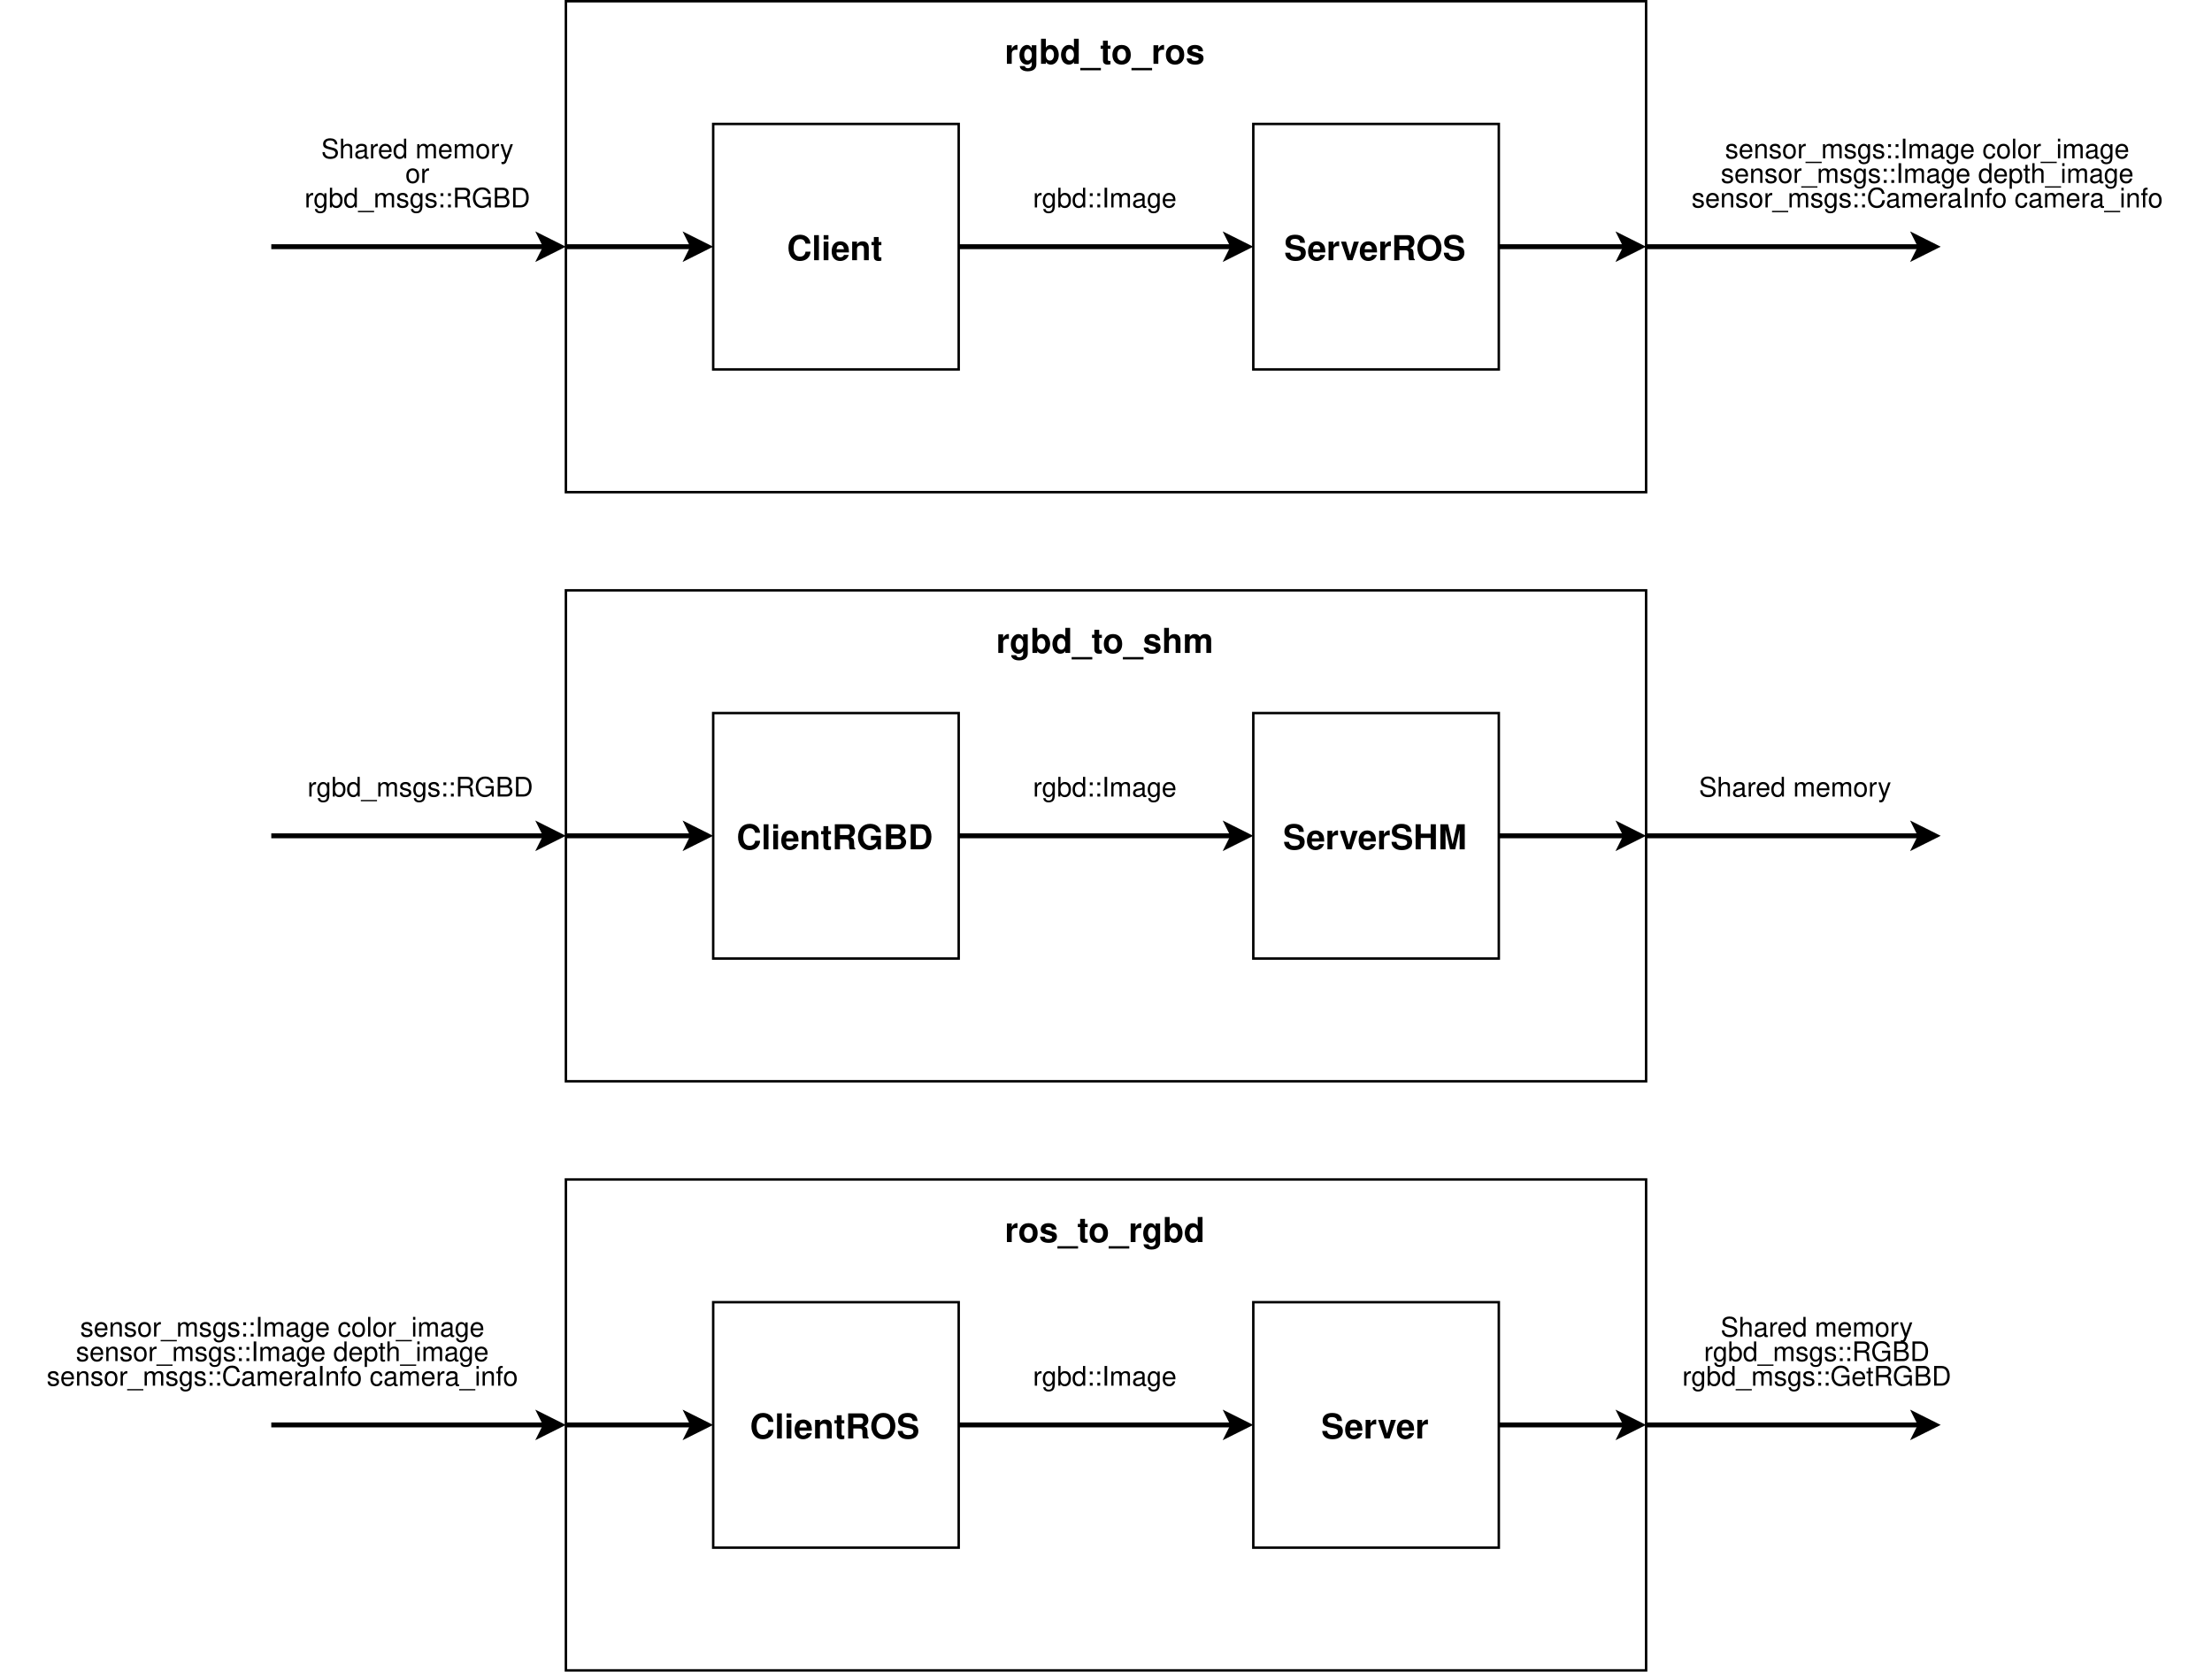
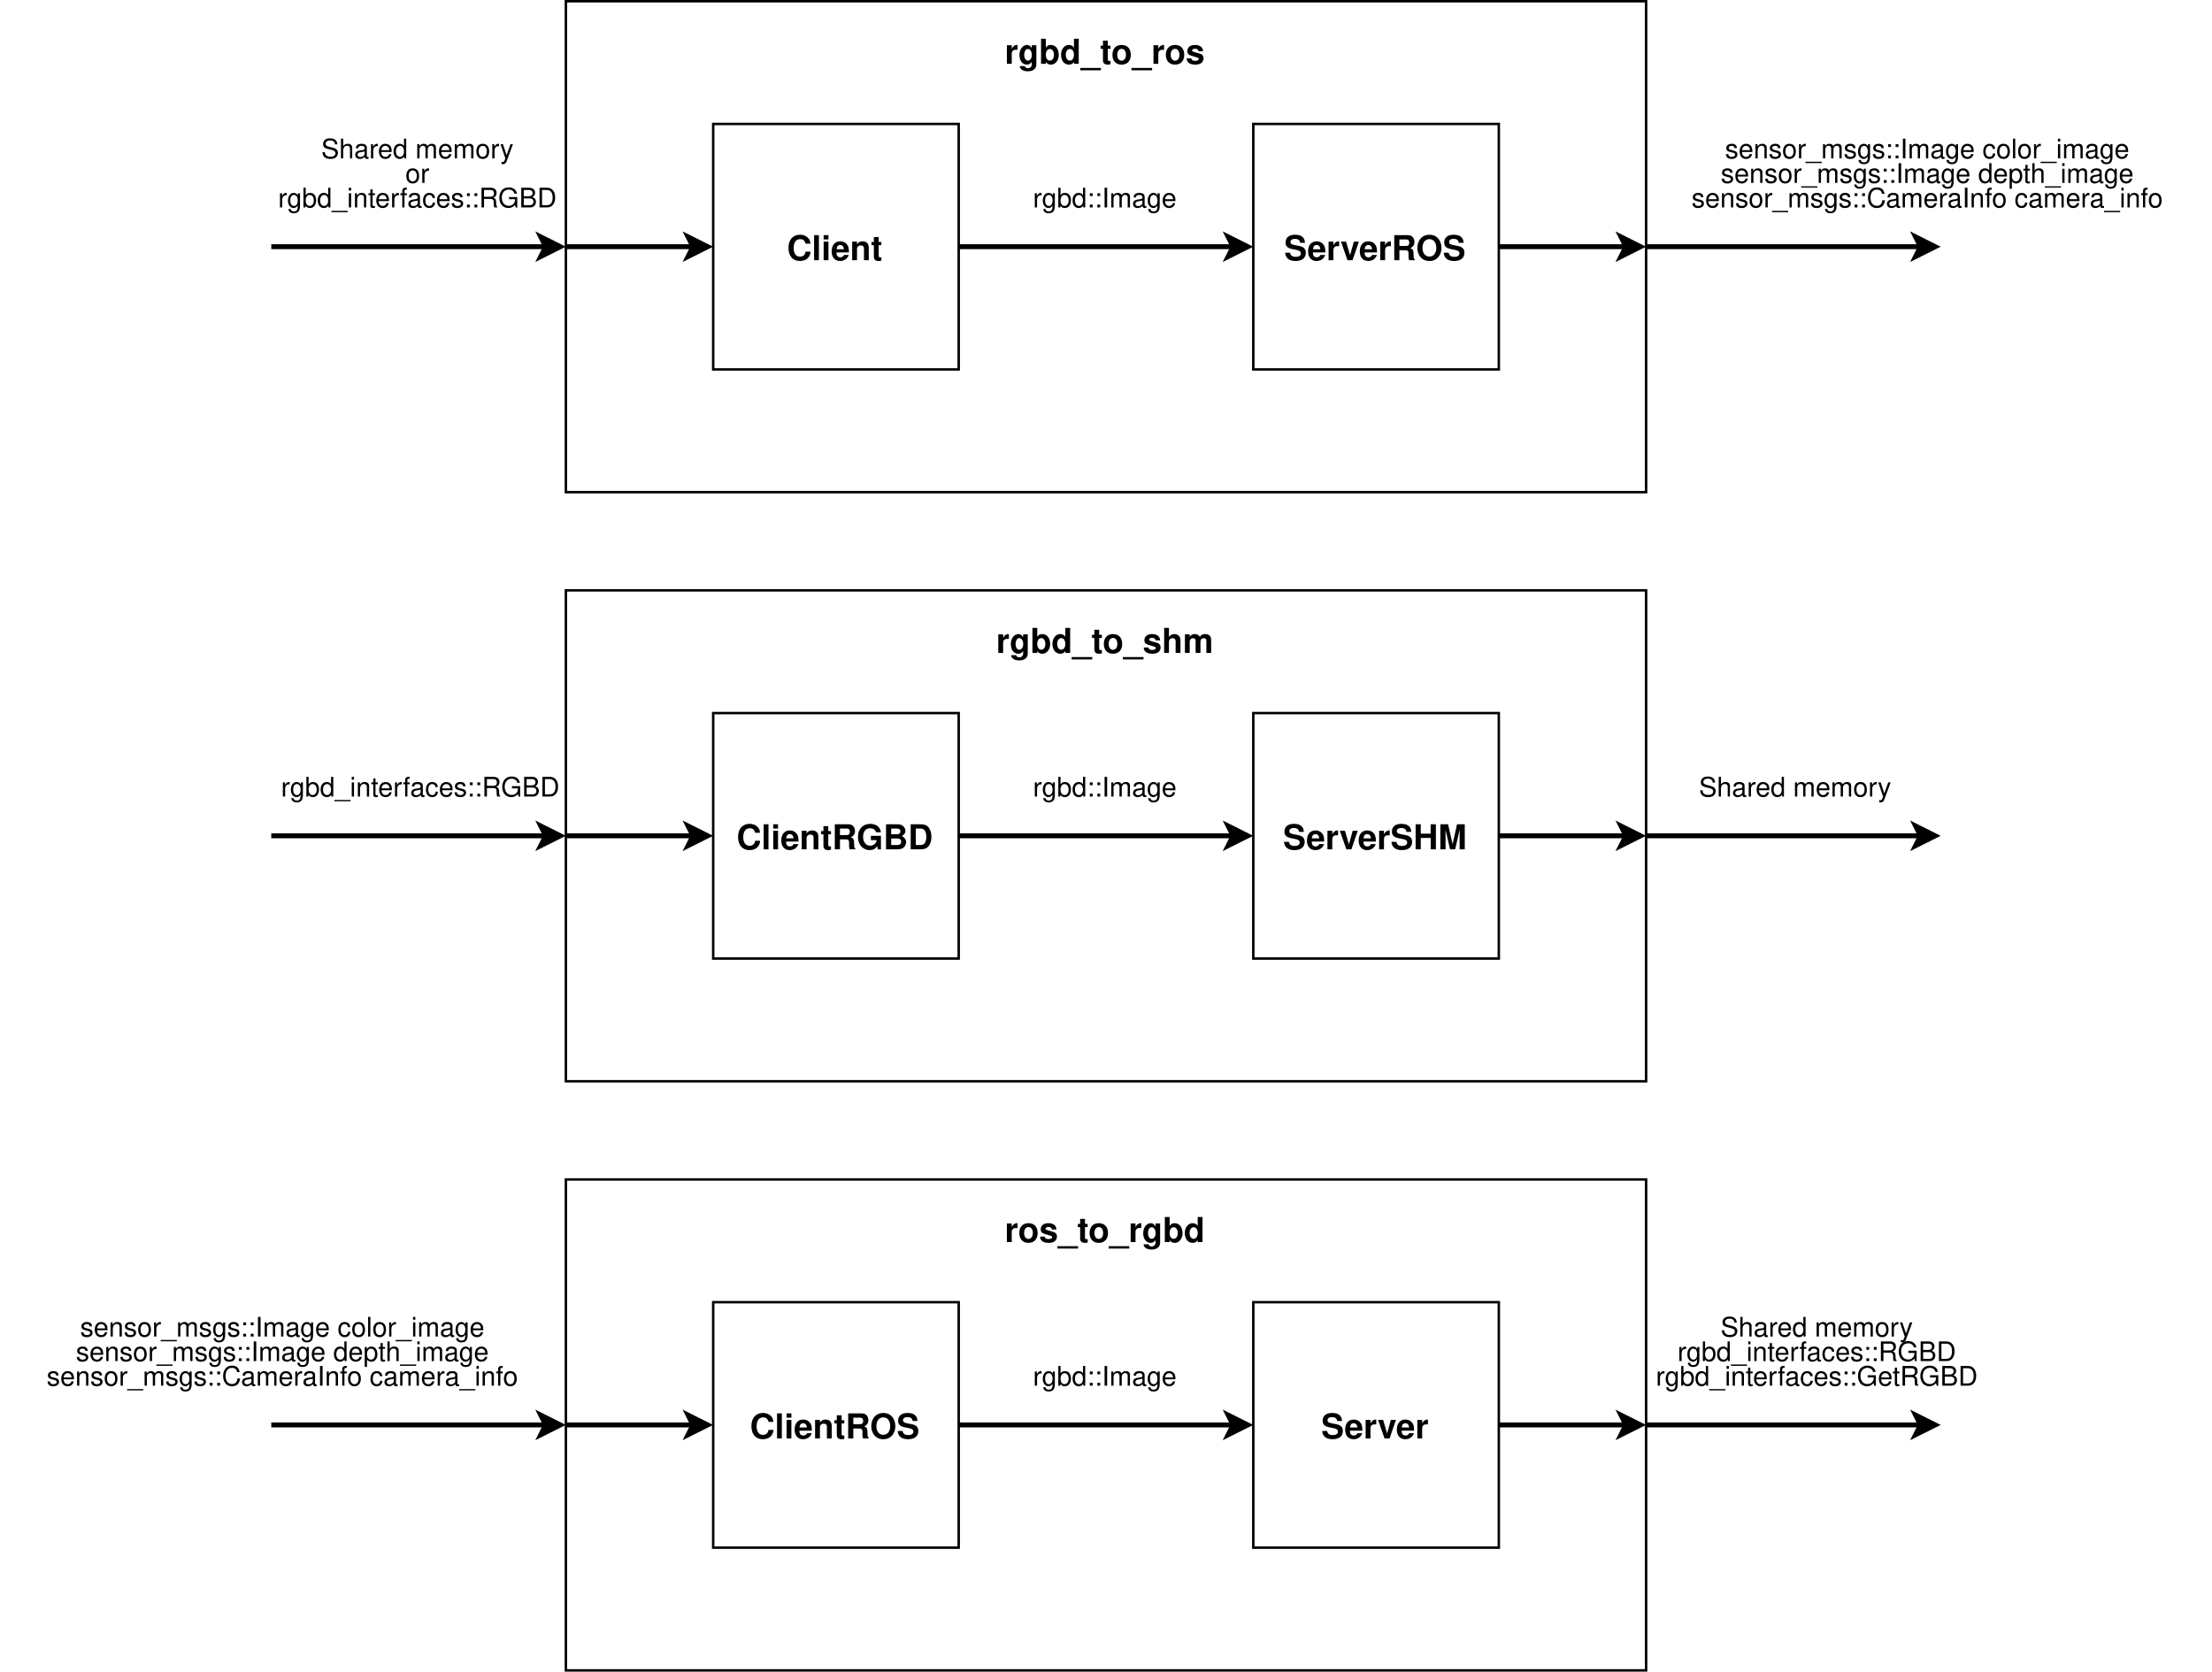
<svg xmlns="http://www.w3.org/2000/svg" xmlns:xlink="http://www.w3.org/1999/xlink" version="1.1" width="901px" height="681px" viewBox="-0.5 -0.5 901 681">
  <defs />
  <g>
    <path d="M 110 100 L 221.76 100" fill="none" stroke="#000000" stroke-width="2" stroke-miterlimit="10" pointer-events="stroke" />
    <path d="M 227.76 100 L 219.76 104 L 221.76 100 L 219.76 96 Z" fill="#000000" stroke="#000000" stroke-width="2" stroke-miterlimit="10" pointer-events="all" />
    <rect x="110" y="70" width="120" height="20" fill="none" stroke="none" pointer-events="all" />
    <g fill="#000000" font-family="Helvetica" text-anchor="middle" font-size="11px">
-       <text x="169.5" y="84">rgbd_msgs::RGBD</text>
+       <text x="169.5" y="84">rgbd_interfaces::RGBD</text>
    </g>
    <rect x="110" y="60" width="120" height="20" fill="none" stroke="none" pointer-events="all" />
    <g fill="#000000" font-family="Helvetica" text-anchor="middle" font-size="11px">
      <text x="169.5" y="74">or</text>
    </g>
    <rect x="110" y="50" width="120" height="20" fill="none" stroke="none" pointer-events="all" />
    <g fill="#000000" font-family="Helvetica" text-anchor="middle" font-size="11px">
      <text x="169.5" y="64">Shared memory</text>
    </g>
    <path d="M 670 100 L 781.76 100" fill="none" stroke="#000000" stroke-width="2" stroke-miterlimit="10" pointer-events="stroke" />
    <path d="M 787.76 100 L 779.76 104 L 781.76 100 L 779.76 96 Z" fill="#000000" stroke="#000000" stroke-width="2" stroke-miterlimit="10" pointer-events="all" />
    <rect x="670" y="50" width="230" height="20" fill="none" stroke="none" pointer-events="all" />
    <g fill="#000000" font-family="Helvetica" text-anchor="middle" font-size="11px">
      <text x="784.5" y="64">sensor_msgs::Image color_image</text>
    </g>
    <rect x="670" y="60" width="230" height="20" fill="none" stroke="none" pointer-events="all" />
    <g fill="#000000" font-family="Helvetica" text-anchor="middle" font-size="11px">
      <text x="784.5" y="74">sensor_msgs::Image depth_image</text>
    </g>
    <rect x="670" y="70" width="230" height="20" fill="none" stroke="none" pointer-events="all" />
    <g fill="#000000" font-family="Helvetica" text-anchor="middle" font-size="11px">
      <text x="784.5" y="84">sensor_msgs::CameraInfo camera_info</text>
    </g>
    <rect x="230" y="0" width="440" height="200" fill="none" stroke="#000000" pointer-events="all" />
    <g fill="#000000" font-family="Helvetica" font-weight="bold" text-anchor="middle" font-size="14px">
      <a xlink:href="rgbd__to__ros_8cpp.html" target="_parent">
        <text x="449.5" y="25.5">rgbd_to_ros</text>
      </a>
    </g>
    <path d="M 230 100 L 281.76 100" fill="none" stroke="#000000" stroke-width="2" stroke-miterlimit="10" pointer-events="stroke" />
    <path d="M 287.76 100 L 279.76 104 L 281.76 100 L 279.76 96 Z" fill="#000000" stroke="#000000" stroke-width="2" stroke-miterlimit="10" pointer-events="all" />
    <rect x="290" y="50" width="100" height="100" fill="none" stroke="#000000" pointer-events="all" />
    <g fill="#000000" font-family="Helvetica" font-weight="bold" text-anchor="middle" font-size="14px">
      <a xlink:href="classrgbd_1_1Client.html" target="_parent">
        <text x="339.5" y="105.5">Client</text>
      </a>
    </g>
    <path d="M 390 100 L 501.76 100" fill="none" stroke="#000000" stroke-width="2" stroke-miterlimit="10" pointer-events="stroke" />
    <path d="M 507.76 100 L 499.76 104 L 501.76 100 L 499.76 96 Z" fill="#000000" stroke="#000000" stroke-width="2" stroke-miterlimit="10" pointer-events="all" />
    <g fill="#000000" font-family="Helvetica" text-anchor="middle" font-size="11px">
      <text x="449.5" y="84">rgbd::Image</text>
    </g>
    <rect x="510" y="50" width="100" height="100" fill="none" stroke="#000000" pointer-events="all" />
    <g fill="#000000" font-family="Helvetica" font-weight="bold" text-anchor="middle" font-size="14px">
      <a xlink:href="classrgbd_1_1ServerROS.html" target="_parent">
        <text x="559.5" y="105.5">ServerROS</text>
      </a>
    </g>
    <path d="M 610 100 L 661.76 100" fill="none" stroke="#000000" stroke-width="2" stroke-miterlimit="10" pointer-events="stroke" />
    <path d="M 667.76 100 L 659.76 104 L 661.76 100 L 659.76 96 Z" fill="#000000" stroke="#000000" stroke-width="2" stroke-miterlimit="10" pointer-events="all" />
    <path d="M 110 340 L 221.76 340" fill="none" stroke="#000000" stroke-width="2" stroke-miterlimit="10" pointer-events="stroke" />
    <path d="M 227.76 340 L 219.76 344 L 221.76 340 L 219.76 336 Z" fill="#000000" stroke="#000000" stroke-width="2" stroke-miterlimit="10" pointer-events="all" />
    <g fill="#000000" font-family="Helvetica" text-anchor="middle" font-size="11px">
-       <text x="170.68" y="324">rgbd_msgs::RGBD</text>
+       <text x="170.68" y="324">rgbd_interfaces::RGBD</text>
    </g>
    <path d="M 670 340 L 781.76 340" fill="none" stroke="#000000" stroke-width="2" stroke-miterlimit="10" pointer-events="stroke" />
    <path d="M 787.76 340 L 779.76 344 L 781.76 340 L 779.76 336 Z" fill="#000000" stroke="#000000" stroke-width="2" stroke-miterlimit="10" pointer-events="all" />
    <g fill="#000000" font-family="Helvetica" text-anchor="middle" font-size="11px">
      <text x="730.68" y="324">Shared memory</text>
    </g>
    <rect x="230" y="240" width="440" height="200" fill="none" stroke="#000000" pointer-events="all" />
    <g fill="#000000" font-family="Helvetica" font-weight="bold" text-anchor="middle" font-size="14px">
      <a xlink:href="rgbd__to__shm_8cpp.html" target="_parent">
        <text x="449.5" y="265.5">rgbd_to_shm</text>
      </a>
    </g>
    <path d="M 230 340 L 281.76 340" fill="none" stroke="#000000" stroke-width="2" stroke-miterlimit="10" pointer-events="stroke" />
    <path d="M 287.76 340 L 279.76 344 L 281.76 340 L 279.76 336 Z" fill="#000000" stroke="#000000" stroke-width="2" stroke-miterlimit="10" pointer-events="all" />
    <rect x="290" y="290" width="100" height="100" fill="none" stroke="#000000" pointer-events="all" />
    <g fill="#000000" font-family="Helvetica" font-weight="bold" text-anchor="middle" font-size="14px">
      <a xlink:href="classrgbd_1_1ClientRGBD.html" target="_parent">
        <text x="339.5" y="345.5">ClientRGBD</text>
      </a>
    </g>
    <path d="M 390 340 L 501.76 340" fill="none" stroke="#000000" stroke-width="2" stroke-miterlimit="10" pointer-events="stroke" />
    <path d="M 507.76 340 L 499.76 344 L 501.76 340 L 499.76 336 Z" fill="#000000" stroke="#000000" stroke-width="2" stroke-miterlimit="10" pointer-events="all" />
    <g fill="#000000" font-family="Helvetica" text-anchor="middle" font-size="11px">
      <text x="449.5" y="324">rgbd::Image</text>
    </g>
    <rect x="510" y="290" width="100" height="100" fill="none" stroke="#000000" pointer-events="all" />
    <g fill="#000000" font-family="Helvetica" font-weight="bold" text-anchor="middle" font-size="14px">
      <a xlink:href="classrgbd_1_1ServerSHM.html" target="_parent">
        <text x="559.5" y="345.5">ServerSHM</text>
      </a>
    </g>
    <path d="M 610 340 L 661.76 340" fill="none" stroke="#000000" stroke-width="2" stroke-miterlimit="10" pointer-events="stroke" />
    <path d="M 667.76 340 L 659.76 344 L 661.76 340 L 659.76 336 Z" fill="#000000" stroke="#000000" stroke-width="2" stroke-miterlimit="10" pointer-events="all" />
    <path d="M 110 580 L 221.76 580" fill="none" stroke="#000000" stroke-width="2" stroke-miterlimit="10" pointer-events="stroke" />
    <path d="M 227.76 580 L 219.76 584 L 221.76 580 L 219.76 576 Z" fill="#000000" stroke="#000000" stroke-width="2" stroke-miterlimit="10" pointer-events="all" />
    <rect x="0" y="530" width="230" height="20" fill="none" stroke="none" pointer-events="all" />
    <g fill="#000000" font-family="Helvetica" text-anchor="middle" font-size="11px">
      <text x="114.5" y="544">sensor_msgs::Image color_image</text>
    </g>
    <rect x="0" y="540" width="230" height="20" fill="none" stroke="none" pointer-events="all" />
    <g fill="#000000" font-family="Helvetica" text-anchor="middle" font-size="11px">
      <text x="114.5" y="554">sensor_msgs::Image depth_image</text>
    </g>
    <rect x="0" y="550" width="230" height="20" fill="none" stroke="none" pointer-events="all" />
    <g fill="#000000" font-family="Helvetica" text-anchor="middle" font-size="11px">
      <text x="114.5" y="564">sensor_msgs::CameraInfo camera_info</text>
    </g>
    <path d="M 670 580 L 781.76 580" fill="none" stroke="#000000" stroke-width="2" stroke-miterlimit="10" pointer-events="stroke" />
    <path d="M 787.76 580 L 779.76 584 L 781.76 580 L 779.76 576 Z" fill="#000000" stroke="#000000" stroke-width="2" stroke-miterlimit="10" pointer-events="all" />
    <rect x="670" y="530" width="140" height="20" fill="none" stroke="none" pointer-events="all" />
    <g fill="#000000" font-family="Helvetica" text-anchor="middle" font-size="11px">
      <text x="739.5" y="544">Shared memory</text>
    </g>
    <rect x="670" y="540" width="140" height="20" fill="none" stroke="none" pointer-events="all" />
    <g fill="#000000" font-family="Helvetica" text-anchor="middle" font-size="11px">
-       <text x="739.5" y="554">rgbd_msgs::RGBD</text>
+       <text x="739.5" y="554">rgbd_interfaces::RGBD</text>
    </g>
    <rect x="670" y="550" width="140" height="20" fill="none" stroke="none" pointer-events="all" />
    <g fill="#000000" font-family="Helvetica" text-anchor="middle" font-size="11px">
-       <text x="739.5" y="564">rgbd_msgs::GetRGBD</text>
+       <text x="739.5" y="564">rgbd_interfaces::GetRGBD</text>
    </g>
    <rect x="230" y="480" width="440" height="200" fill="none" stroke="#000000" pointer-events="all" />
    <g fill="#000000" font-family="Helvetica" font-weight="bold" text-anchor="middle" font-size="14px">
      <a xlink:href="ros__to__rgbd_8cpp.html" target="_parent">
        <text x="449.5" y="505.5">ros_to_rgbd</text>
      </a>
    </g>
    <path d="M 230 580 L 281.76 580" fill="none" stroke="#000000" stroke-width="2" stroke-miterlimit="10" pointer-events="stroke" />
    <path d="M 287.76 580 L 279.76 584 L 281.76 580 L 279.76 576 Z" fill="#000000" stroke="#000000" stroke-width="2" stroke-miterlimit="10" pointer-events="all" />
    <rect x="290" y="530" width="100" height="100" fill="none" stroke="#000000" pointer-events="all" />
    <g fill="#000000" font-family="Helvetica" font-weight="bold" text-anchor="middle" font-size="14px">
      <a xlink:href="classrgbd_1_1ClientROS.html" target="_parent">
        <text x="339.5" y="585.5">ClientROS</text>
      </a>
    </g>
    <path d="M 390 580 L 501.76 580" fill="none" stroke="#000000" stroke-width="2" stroke-miterlimit="10" pointer-events="stroke" />
    <path d="M 507.76 580 L 499.76 584 L 501.76 580 L 499.76 576 Z" fill="#000000" stroke="#000000" stroke-width="2" stroke-miterlimit="10" pointer-events="all" />
    <g fill="#000000" font-family="Helvetica" text-anchor="middle" font-size="11px">
      <text x="449.5" y="564">rgbd::Image</text>
    </g>
    <rect x="510" y="530" width="100" height="100" fill="none" stroke="#000000" pointer-events="all" />
    <g fill="#000000" font-family="Helvetica" font-weight="bold" text-anchor="middle" font-size="14px">
      <a xlink:href="classrgbd_1_1Server.html" target="_parent">
        <text x="559.5" y="585.5">Server</text>
      </a>
    </g>
    <path d="M 610 580 L 661.76 580" fill="none" stroke="#000000" stroke-width="2" stroke-miterlimit="10" pointer-events="stroke" />
    <path d="M 667.76 580 L 659.76 584 L 661.76 580 L 659.76 576 Z" fill="#000000" stroke="#000000" stroke-width="2" stroke-miterlimit="10" pointer-events="all" />
  </g>
</svg>
